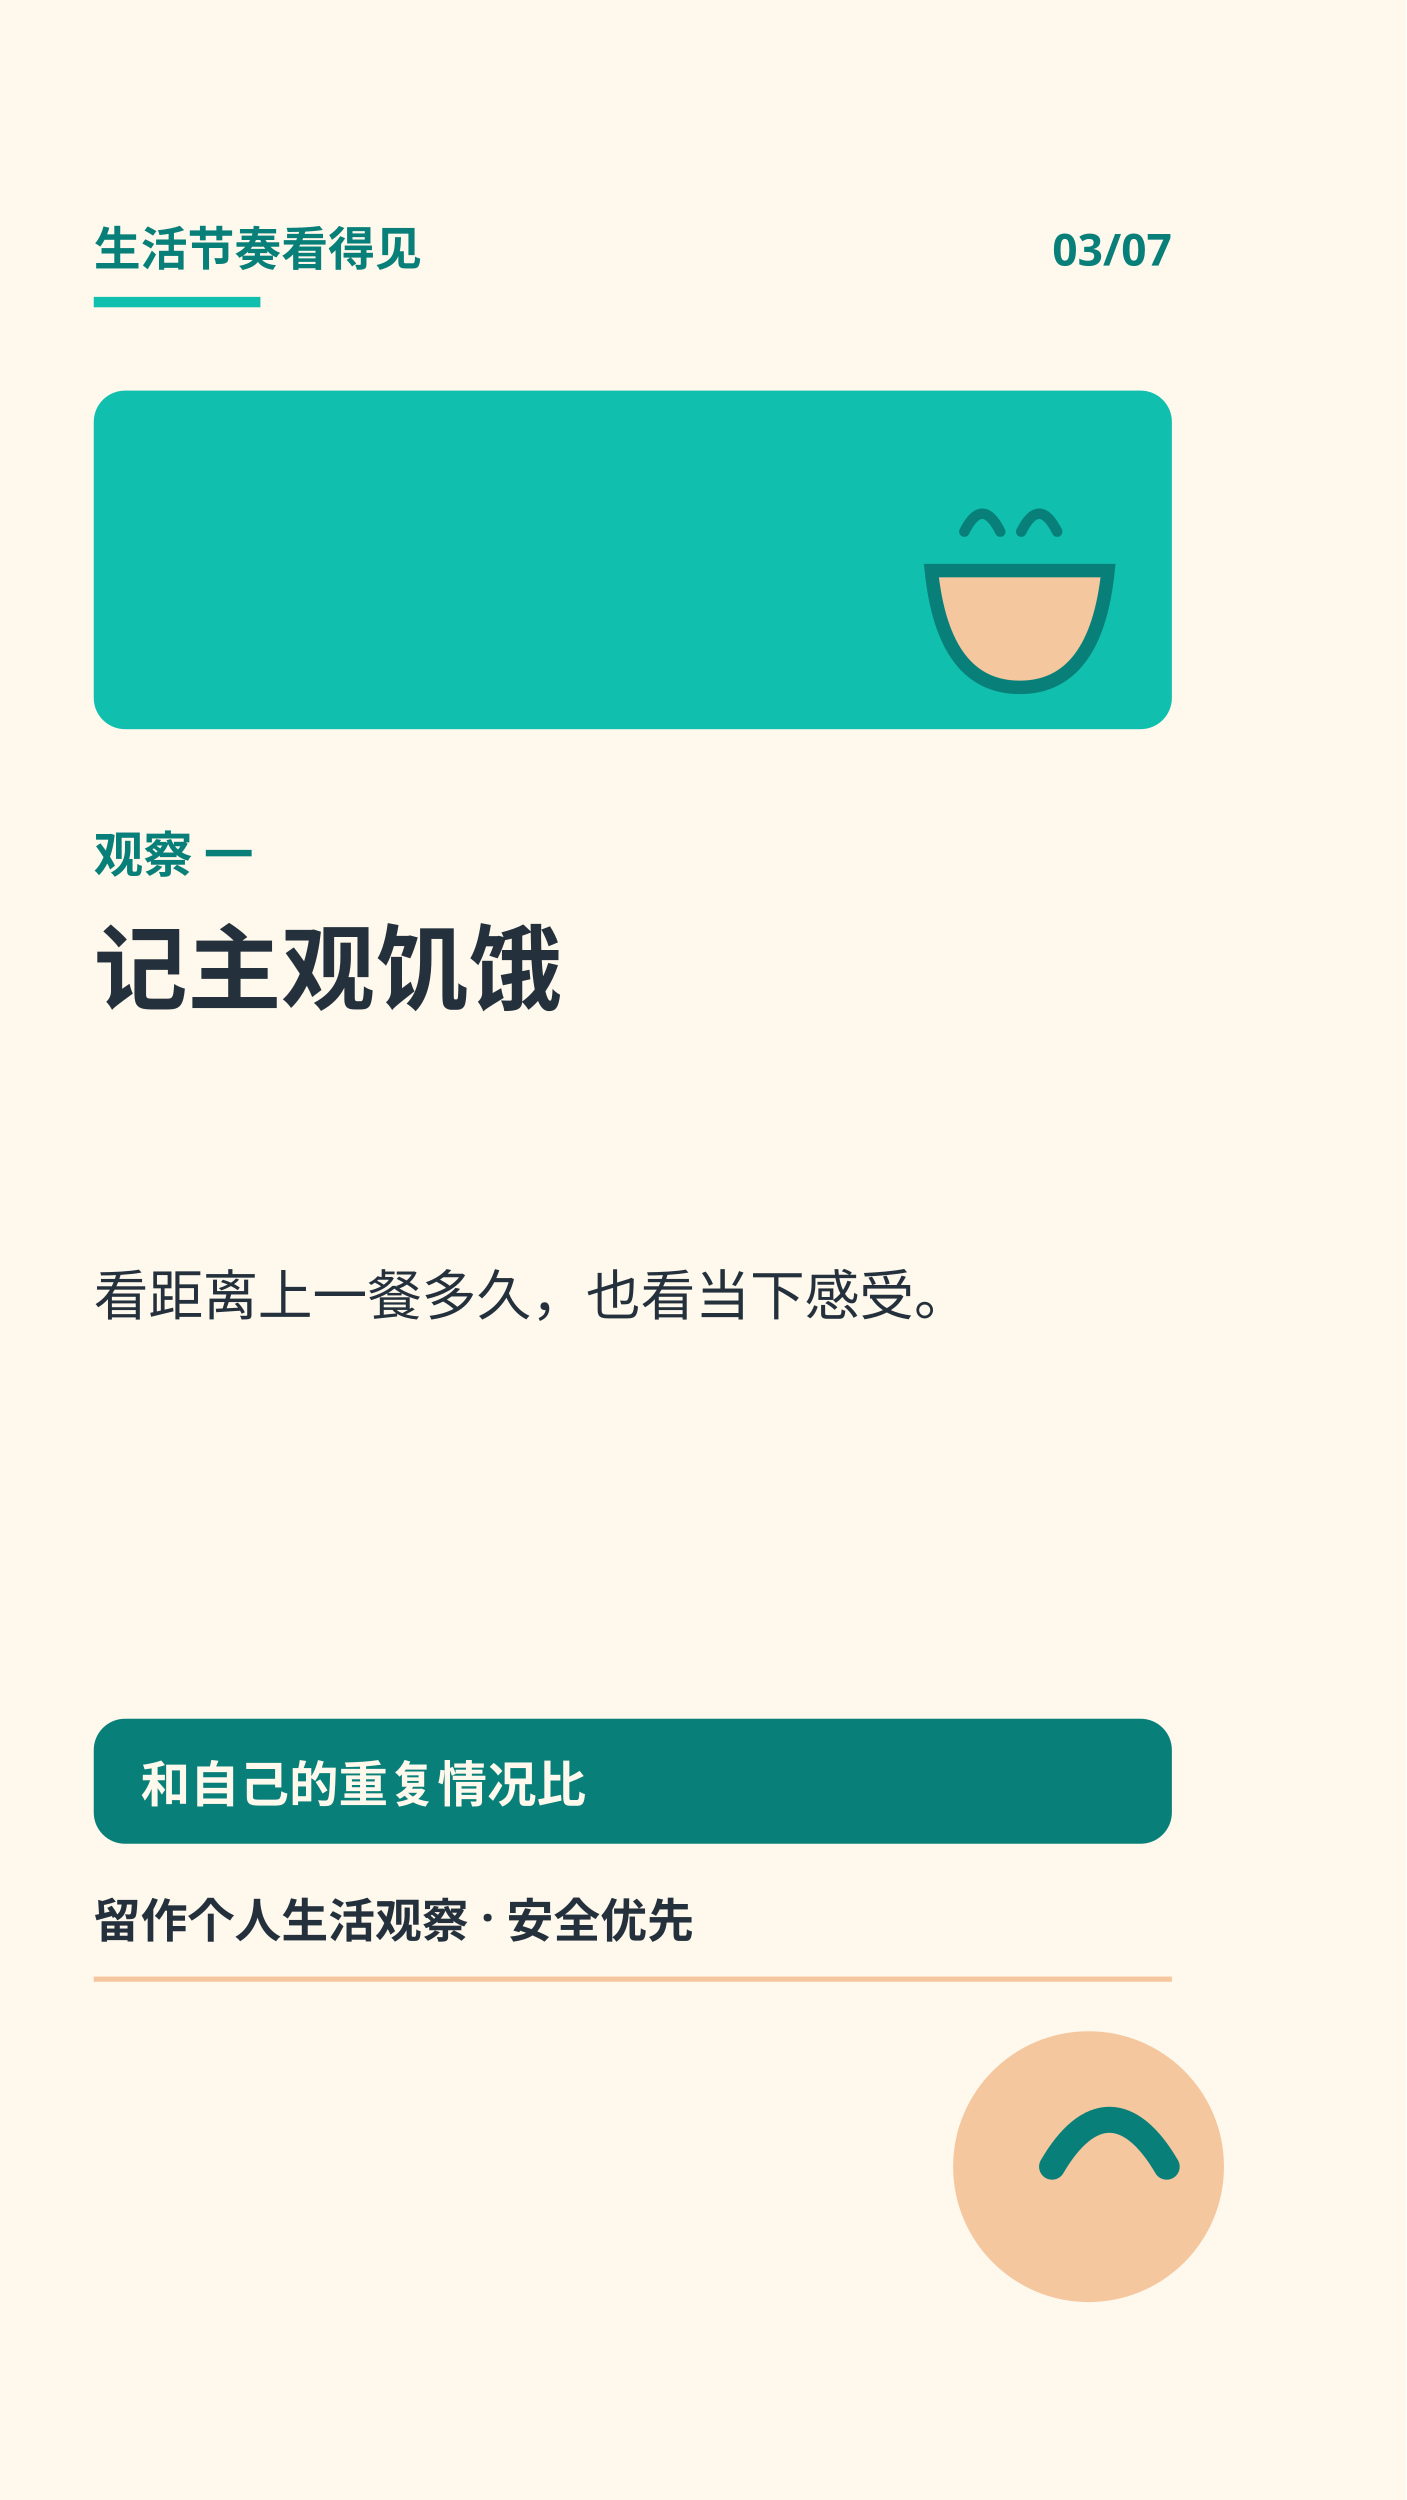
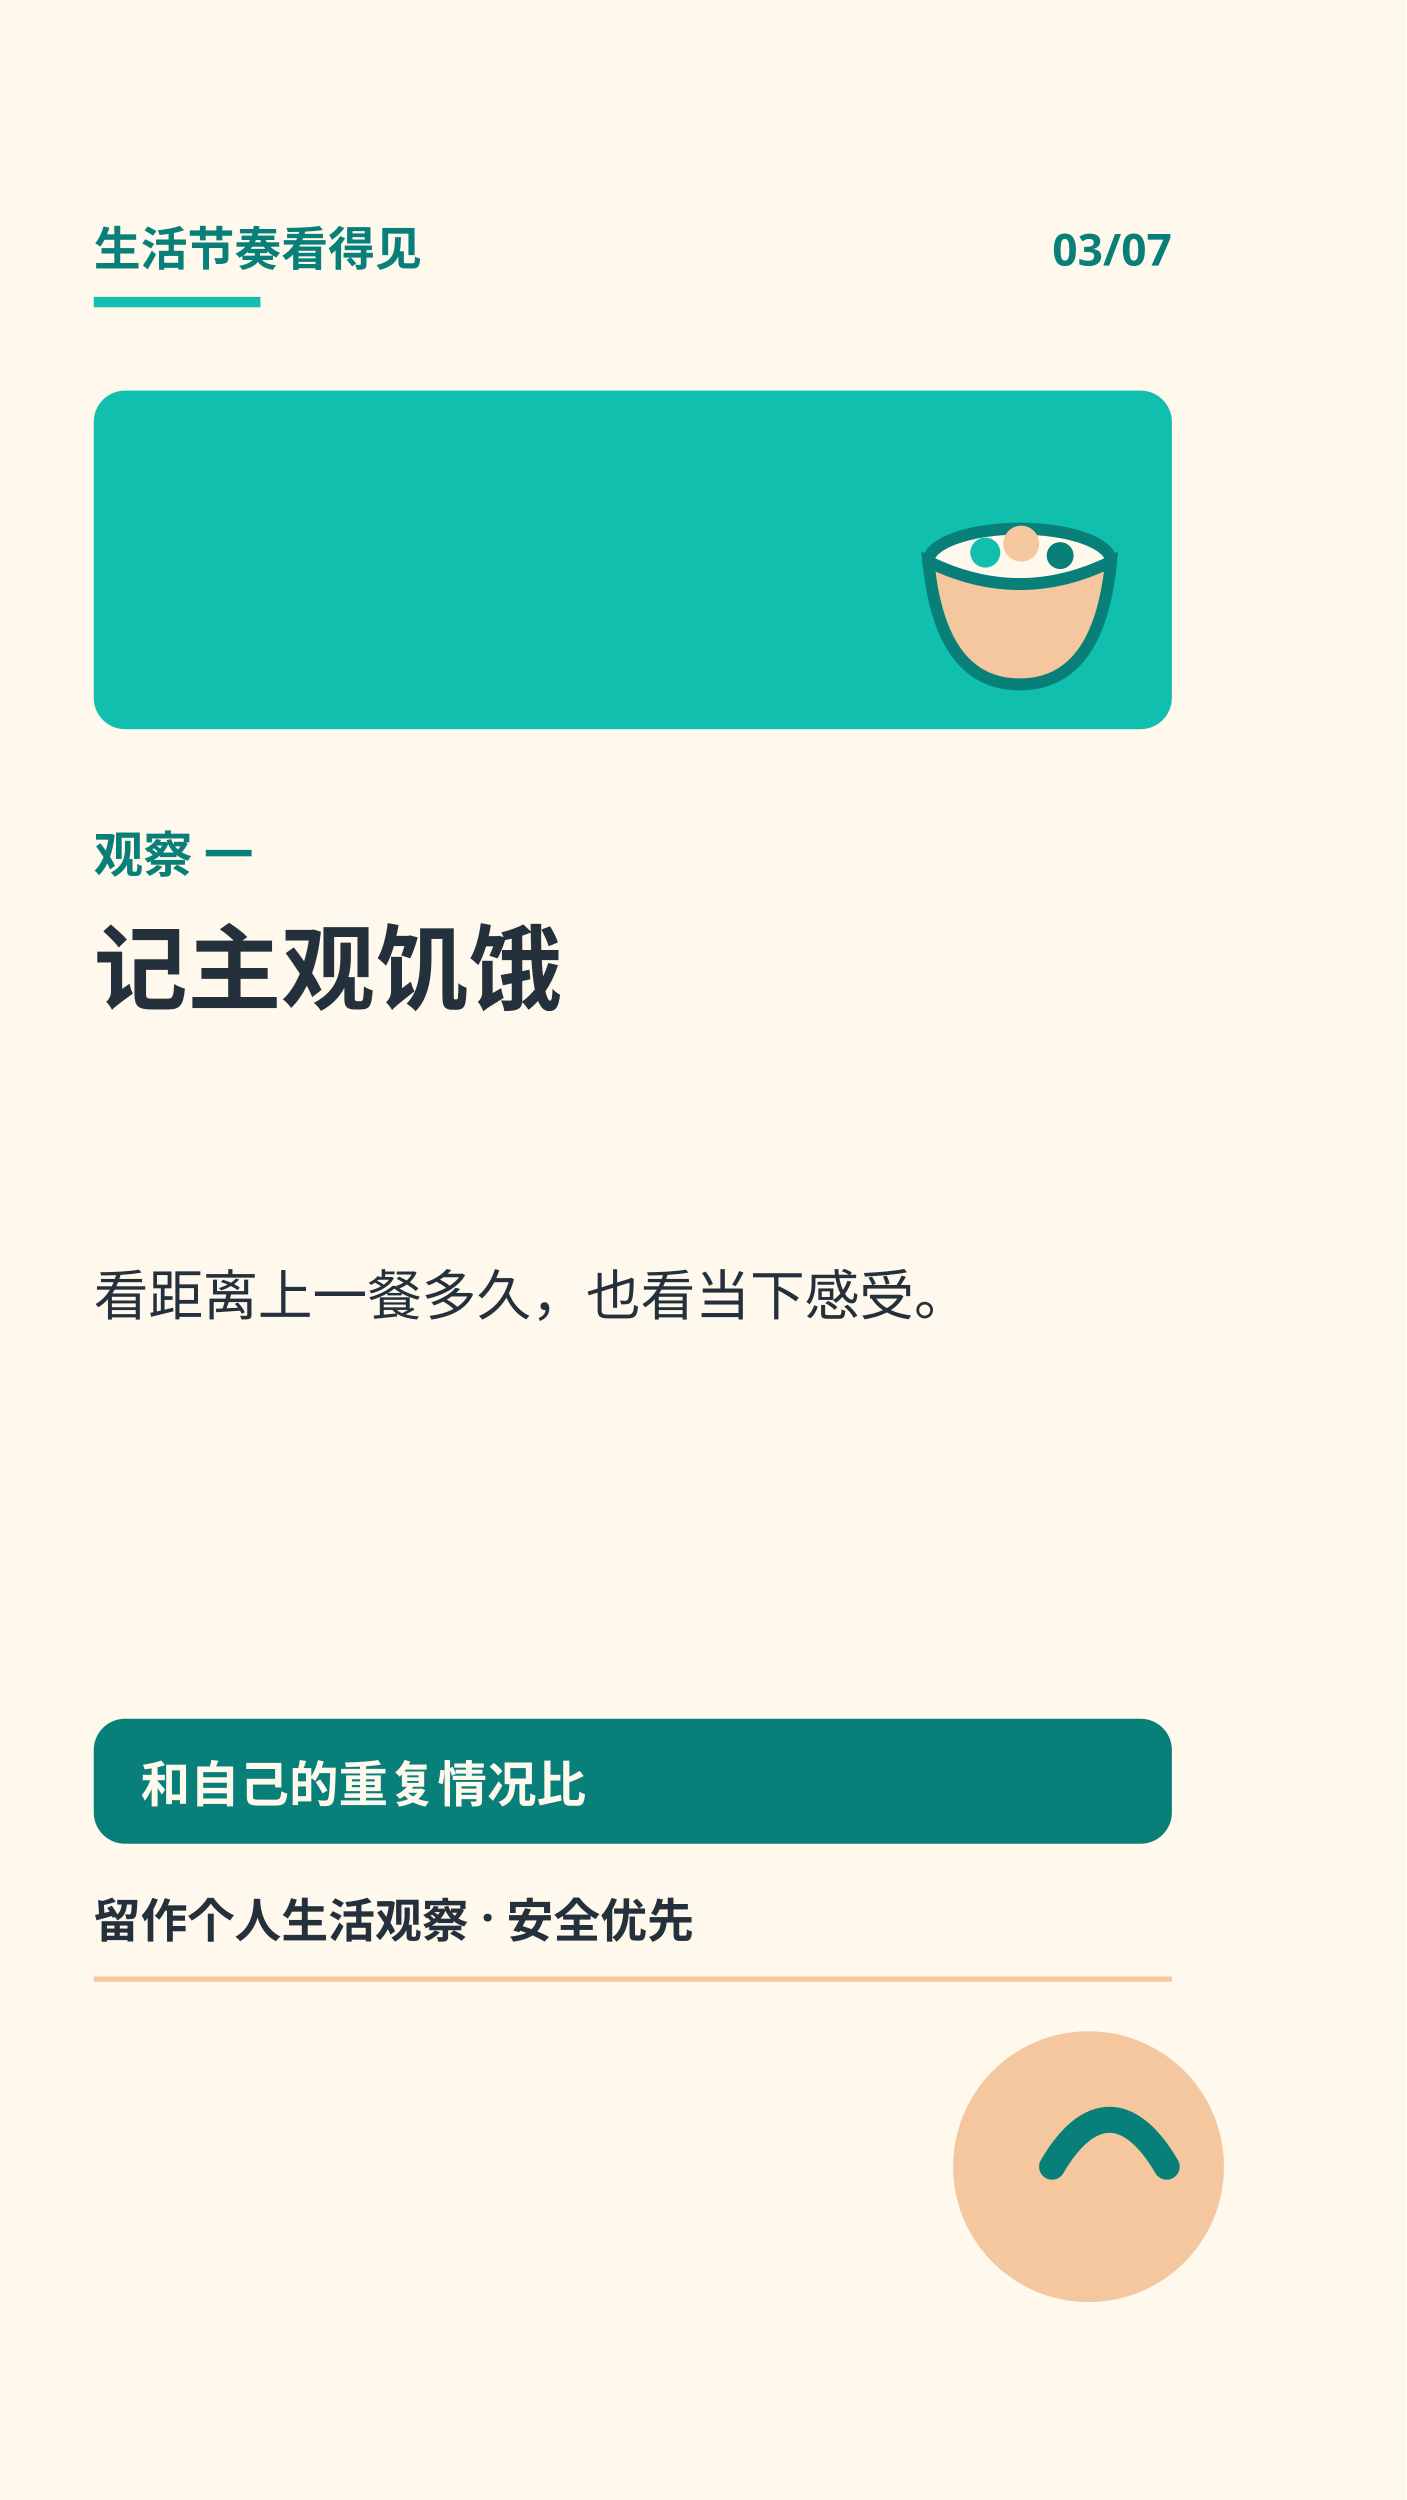
<svg xmlns="http://www.w3.org/2000/svg" width="1080" height="1920" viewBox="0 0 1080 1920">
  <rect width="1080" height="1920" fill="#FFF8EC" />
  <text x="72" y="204" font-family="Noto Sans SC" font-size="36" font-weight="700" fill="#087F78" text-anchor="start">生活节奏看得见</text>
  <path d="M72 232h128" stroke="#10BFAE" stroke-width="8" />
  <text x="900" y="204" font-family="Noto Sans SC" font-size="34" font-weight="700" fill="#087F78" text-anchor="end">03/07</text>
  <rect x="72" y="300" width="828" height="260" rx="24" fill="#10BFAE" />
  <g>
-     <path d="M715.3 438.2L851 438.2Q841.8 527.9 783.15 527.9Q724.5 527.9 715.3 438.2Z" fill="#F5C79E" stroke="#087F78" stroke-width="10.35" />
-     <path d="M740.6 408.3Q754.4 380.7 768.2 408.3M784.3 408.3Q798.1 380.7 811.9 408.3" stroke="#087F78" stroke-width="8.05" fill="none" stroke-linecap="round" />
+     <ellipse cx="783.15" cy="431.3" rx="70.15" ry="25.3" fill="#FFF8EC" stroke="#087F78" stroke-width="9.2" />
+     <path d="M713 431.3Q722.2 525.6 783.15 525.6Q844.1 525.6 853.3 431.3Q783.15 465.8 713 431.3Z" fill="#F5C79E" stroke="#087F78" stroke-width="9.2" />
+     <circle cx="756.7" cy="424.4" r="11.5" fill="#10BFAE" />
+     <circle cx="784.3" cy="417.5" r="13.8" fill="#F5C79E" />
+     <circle cx="814.2" cy="426.7" r="10.35" fill="#087F78" />
  </g>
  <text x="72" y="670" font-family="Noto Sans SC" font-size="38" font-weight="700" fill="#087F78" text-anchor="start">观察 一</text>
  <text x="72" y="770" font-family="Noto Sans SC" font-size="72" font-weight="700" fill="#24313D">
    <tspan x="72" dy="0">记主观饥饿</tspan>
  </text>
  <text x="72" y="1010" font-family="Microsoft YaHei" font-size="42" font-weight="400" fill="#24313D">
    <tspan x="72" dy="0">看距离上一餐多久，也看当下感受。</tspan>
  </text>
  <rect x="72" y="1320" width="828" height="96" rx="24" fill="#087F78" />
  <text x="108" y="1384" font-family="Noto Sans SC" font-size="38" font-weight="700" fill="#FFF8EC" text-anchor="start">和自己的重复情况比</text>
  <text x="72" y="1488" font-family="Microsoft YaHei" font-size="36" font-weight="600" fill="#24313D" text-anchor="start">留作个人生活观察 · 安全优先</text>
  <path d="M72 1520h828" stroke="#F5C79E" stroke-width="4" />
  <circle cx="836" cy="1664" r="104" fill="#F5C79E" />
  <path d="M808 1664c28-48 60-48 88 0" stroke="#087F78" stroke-width="20" fill="none" stroke-linecap="round" />
</svg>
